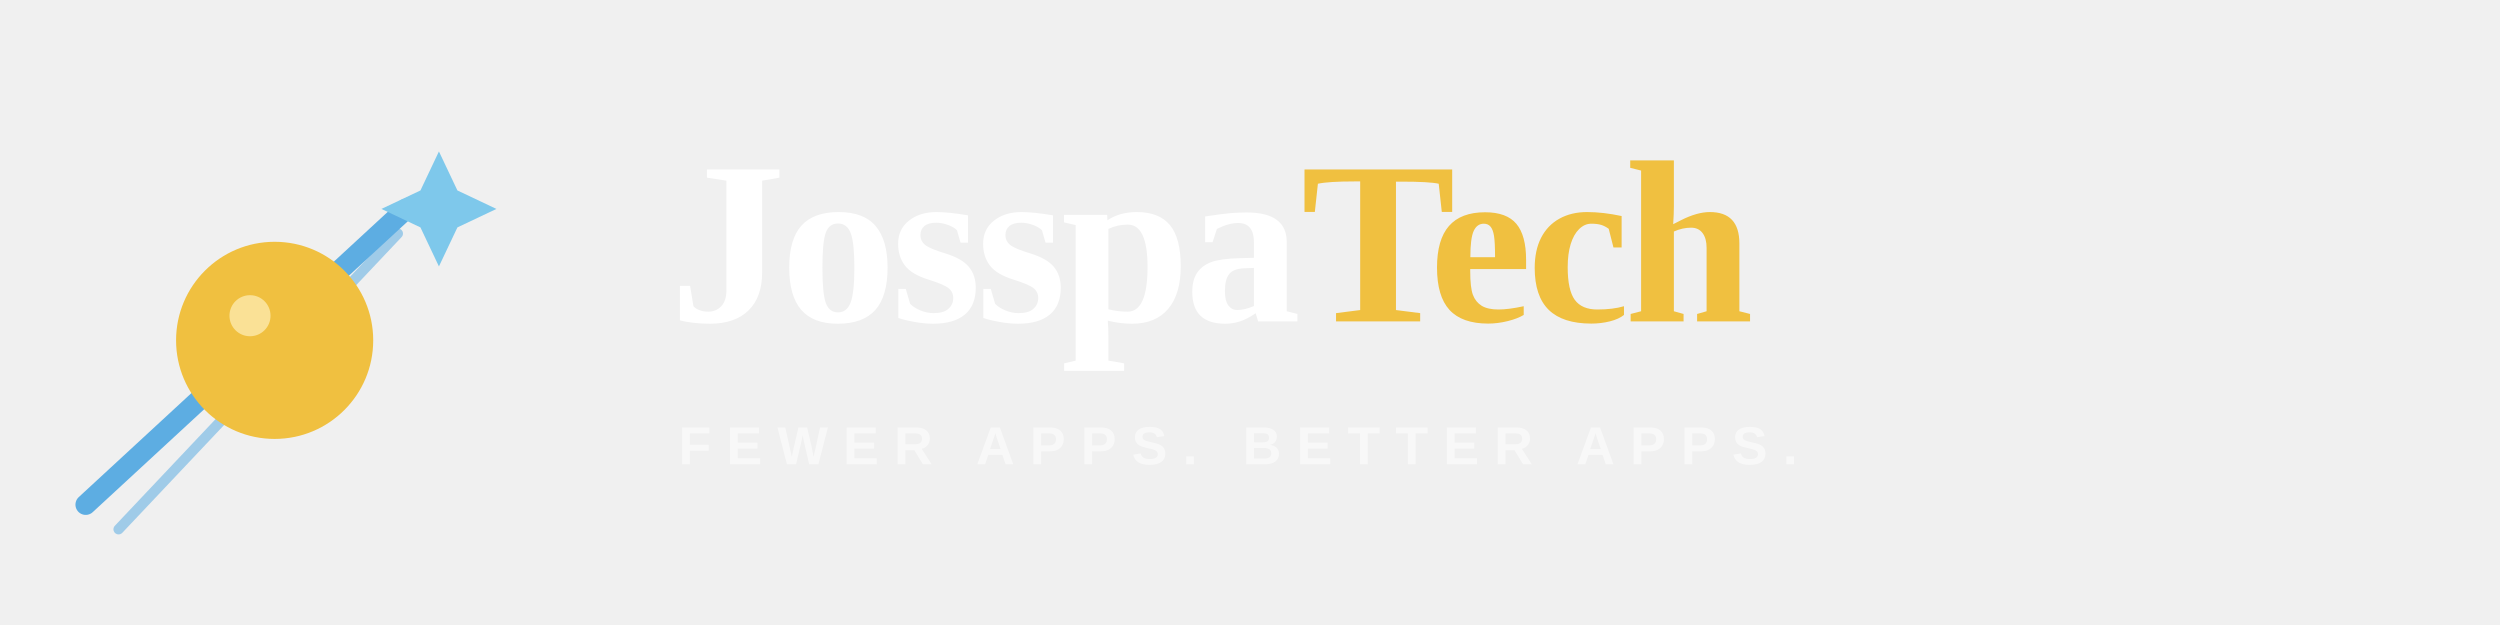
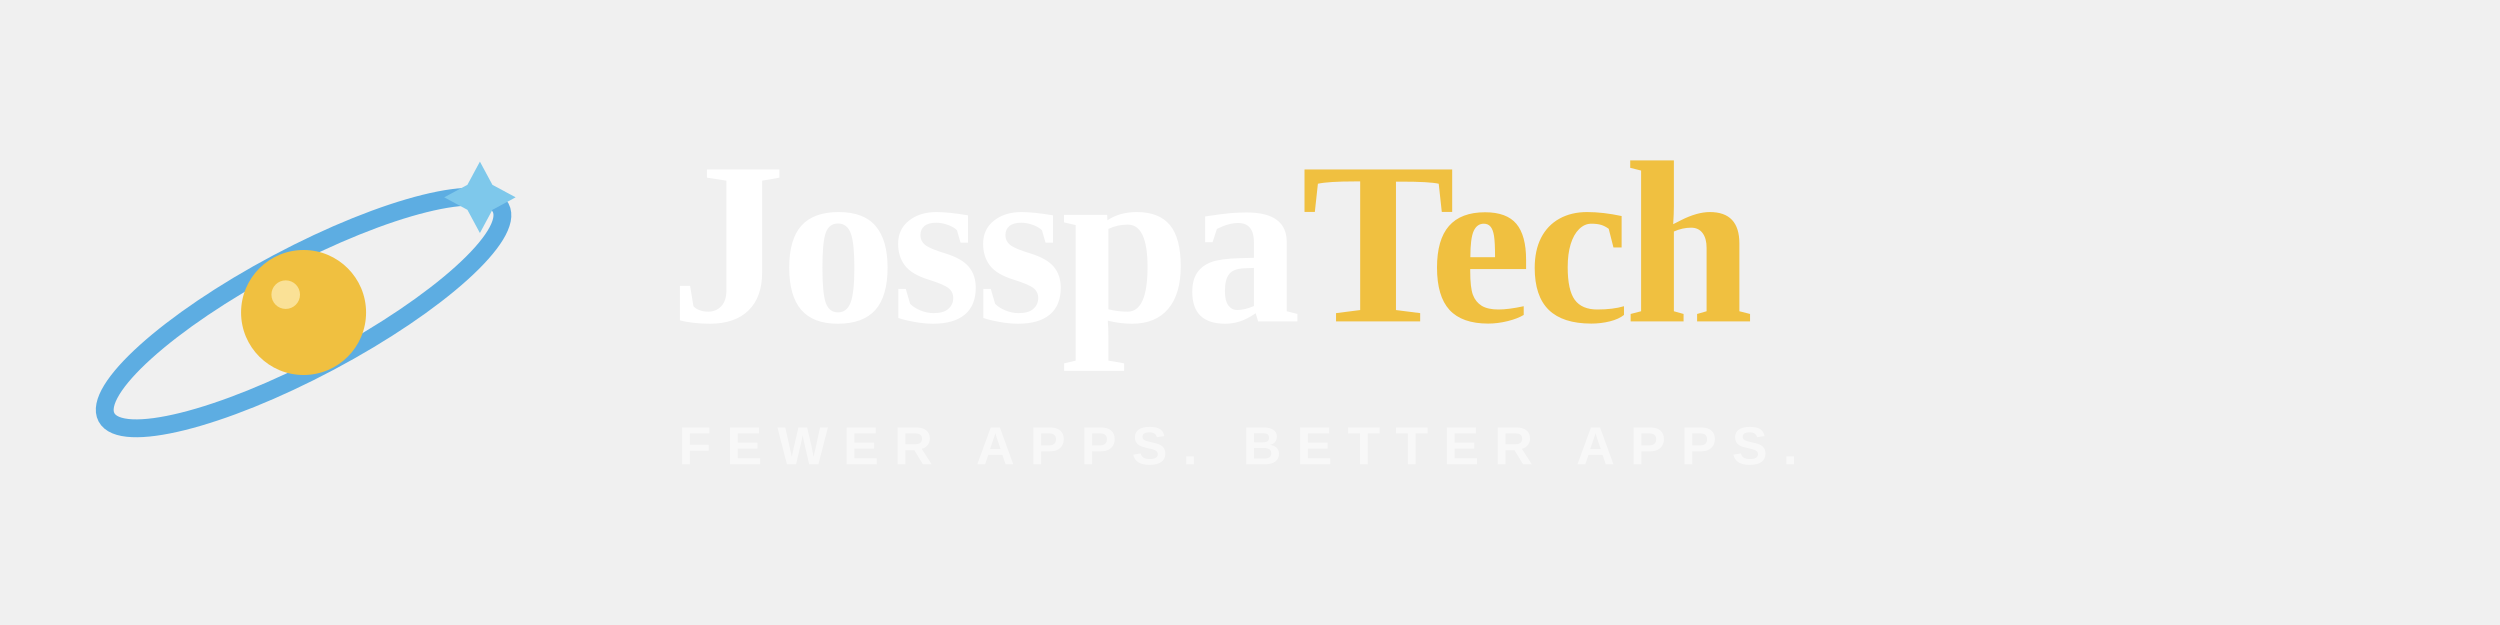
<svg xmlns="http://www.w3.org/2000/svg" viewBox="0 0 560 140" role="img" aria-label="JosspaTech">
-   <g transform="translate(10 10) scale(0.92)">
-     <line x1="10" y1="112" x2="88" y2="40" stroke="#5DADE2" stroke-width="5" stroke-linecap="round" />
-     <line x1="18" y1="118" x2="86" y2="46" stroke="#5DADE2" stroke-width="2.5" stroke-linecap="round" opacity="0.55" />
-     <circle cx="56" cy="72" r="24" fill="#F0C040" />
-     <circle cx="50" cy="66" r="5" fill="#FFF3C4" opacity="0.65" />
-     <path d="M96,26 100.5,35.5 110,40 100.5,44.5 96,54 91.5,44.5 82,40 91.5,35.5 Z" fill="#7EC8EB" />
+   <g transform="translate(12 14)">
+     <ellipse cx="56" cy="56" rx="50" ry="12.5" fill="none" stroke="#5DADE2" stroke-width="4" transform="rotate(-28 56 56)" />
+     <circle cx="56" cy="56" r="14" fill="#F0C040" />
+     <circle cx="52" cy="52" r="3.2" fill="#FFF3C4" opacity="0.65" />
+     <path d="M95.5,22.2 98.3,27.4 103.5,30.2 98.3,33.0 95.5,38.2 92.7,33.0 87.5,30.2 92.7,27.4 Z" fill="#7EC8EB" />
  </g>
  <text x="150" y="72" font-family="Georgia, 'Times New Roman', serif" font-size="52" font-weight="700" letter-spacing="-1.2" fill="#FFFFFF">Josspa<tspan fill="#F0C040">Tech</tspan>
  </text>
  <text x="152" y="104" font-family="Manrope, Arial, sans-serif" font-size="12" font-weight="700" letter-spacing="3.4" fill="rgba(255,255,255,0.55)">FEWER APPS. BETTER APPS.</text>
</svg>
